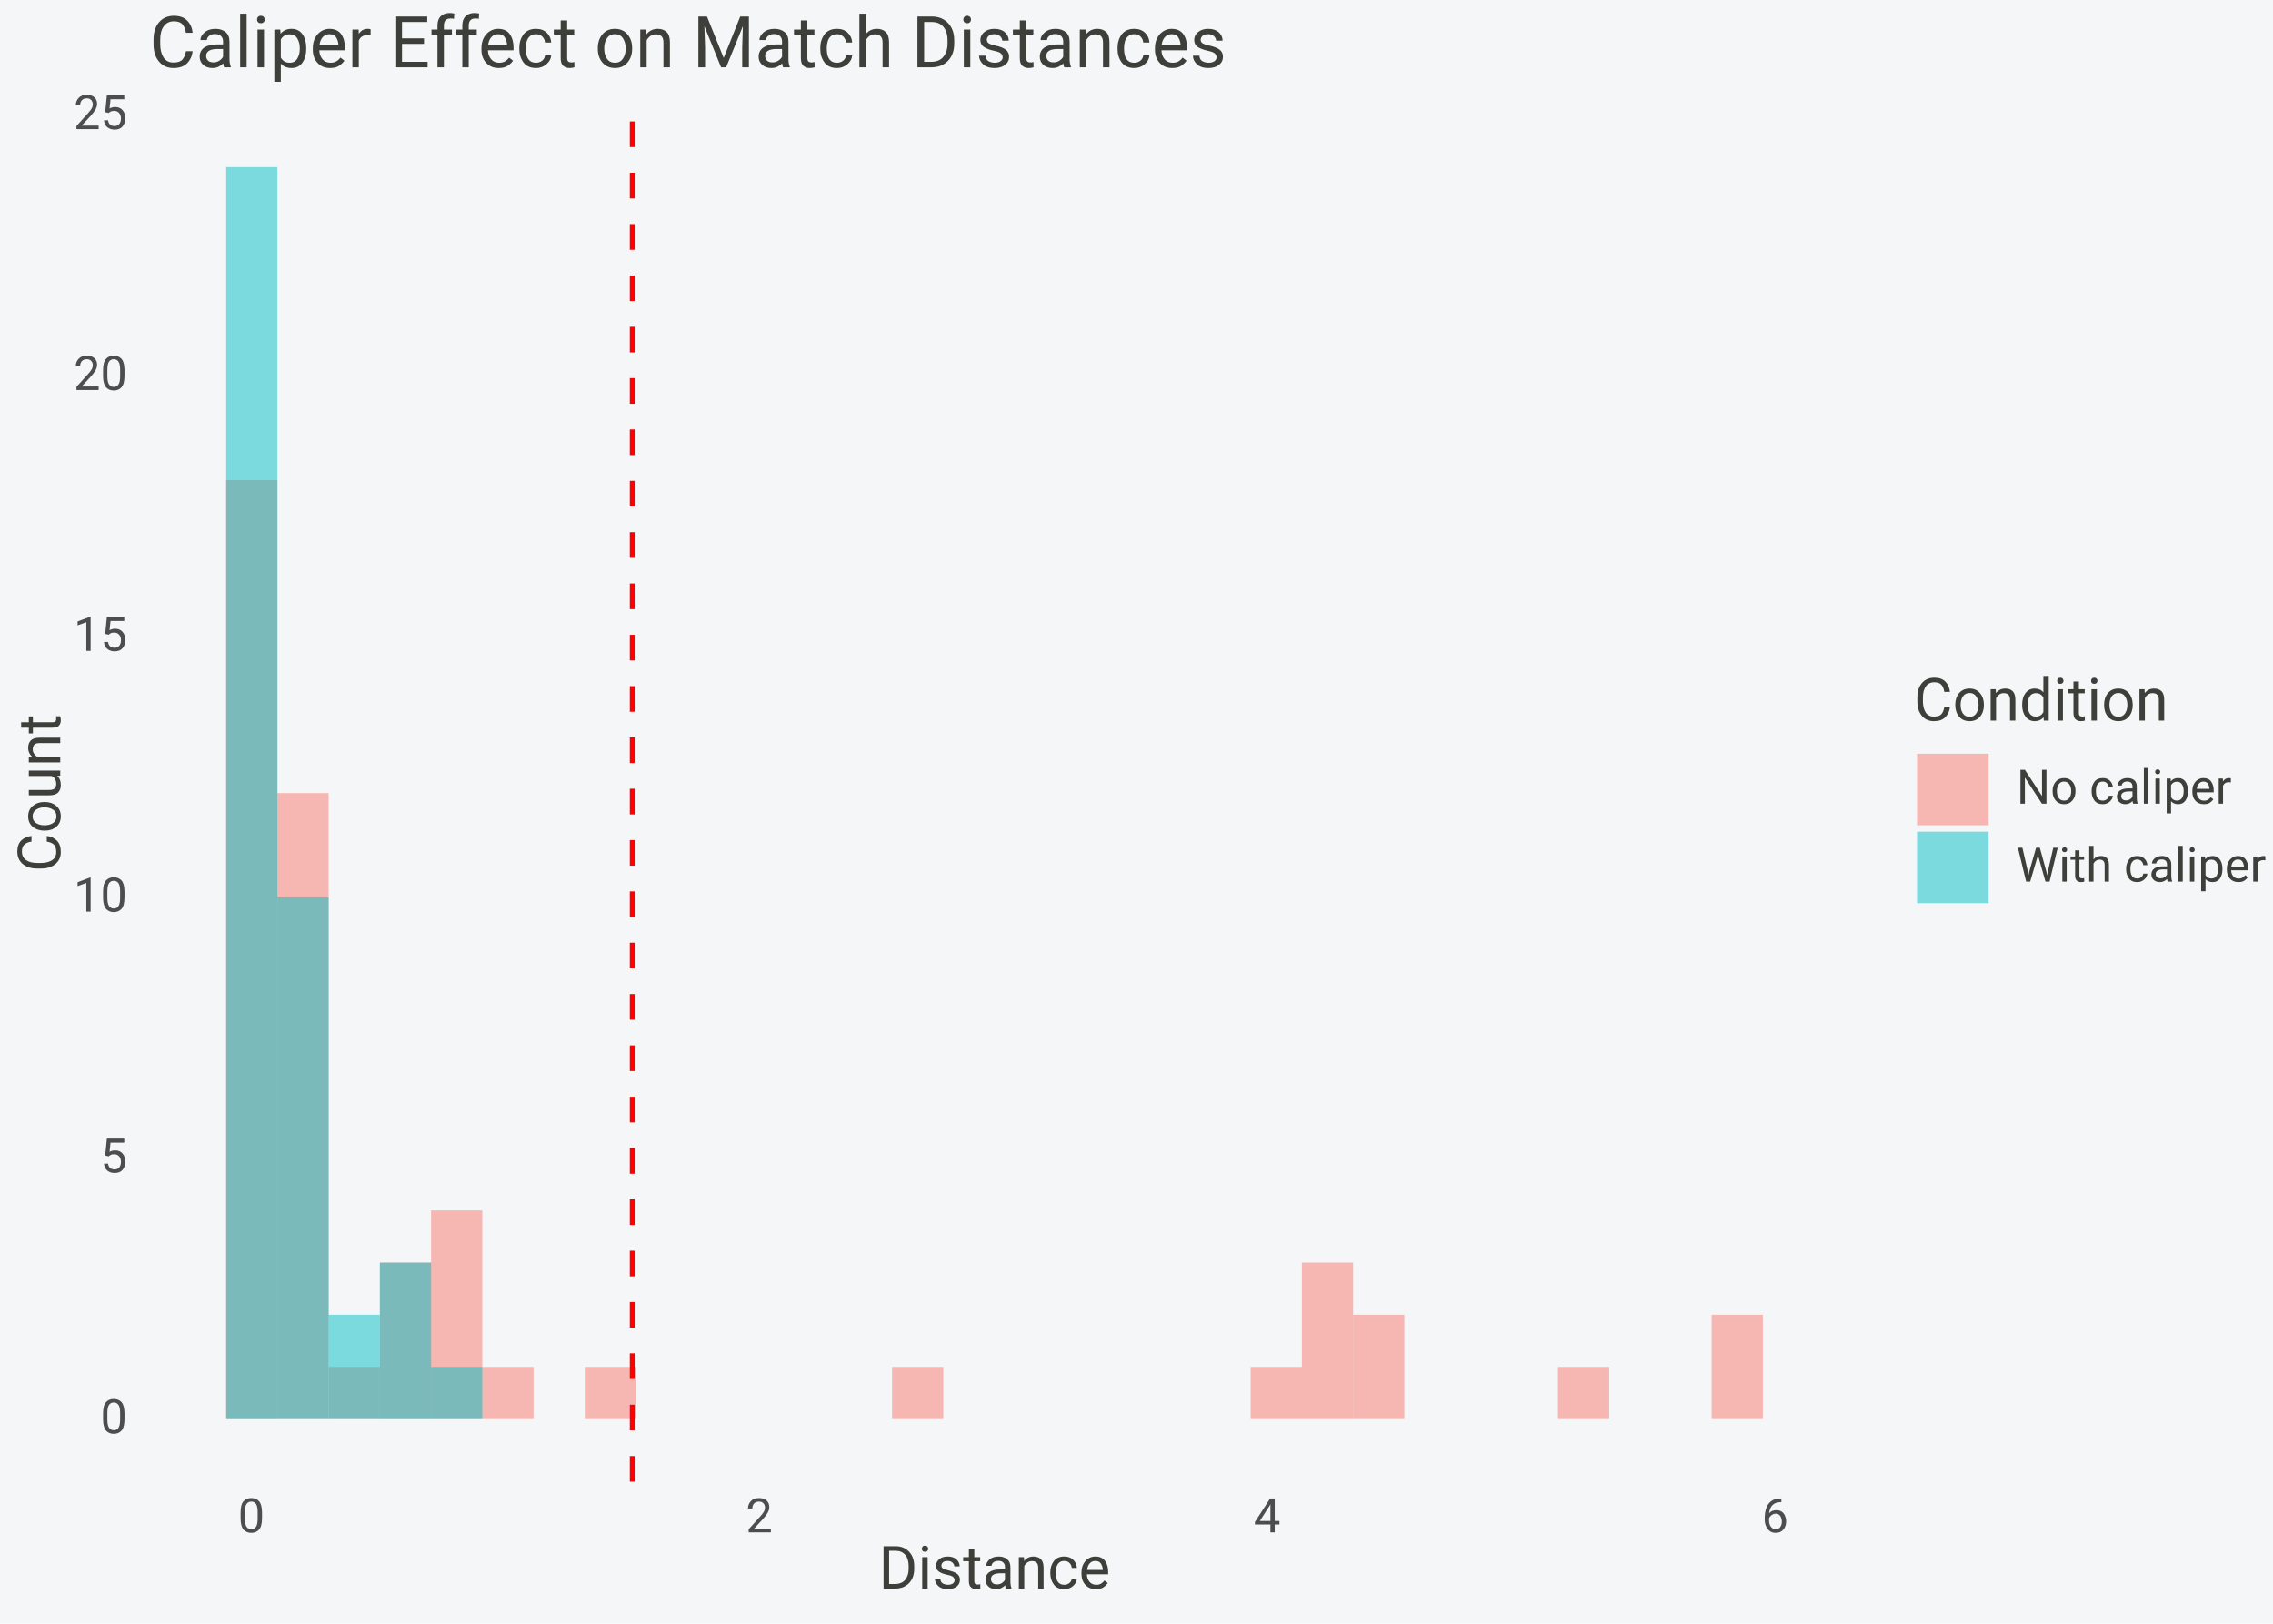
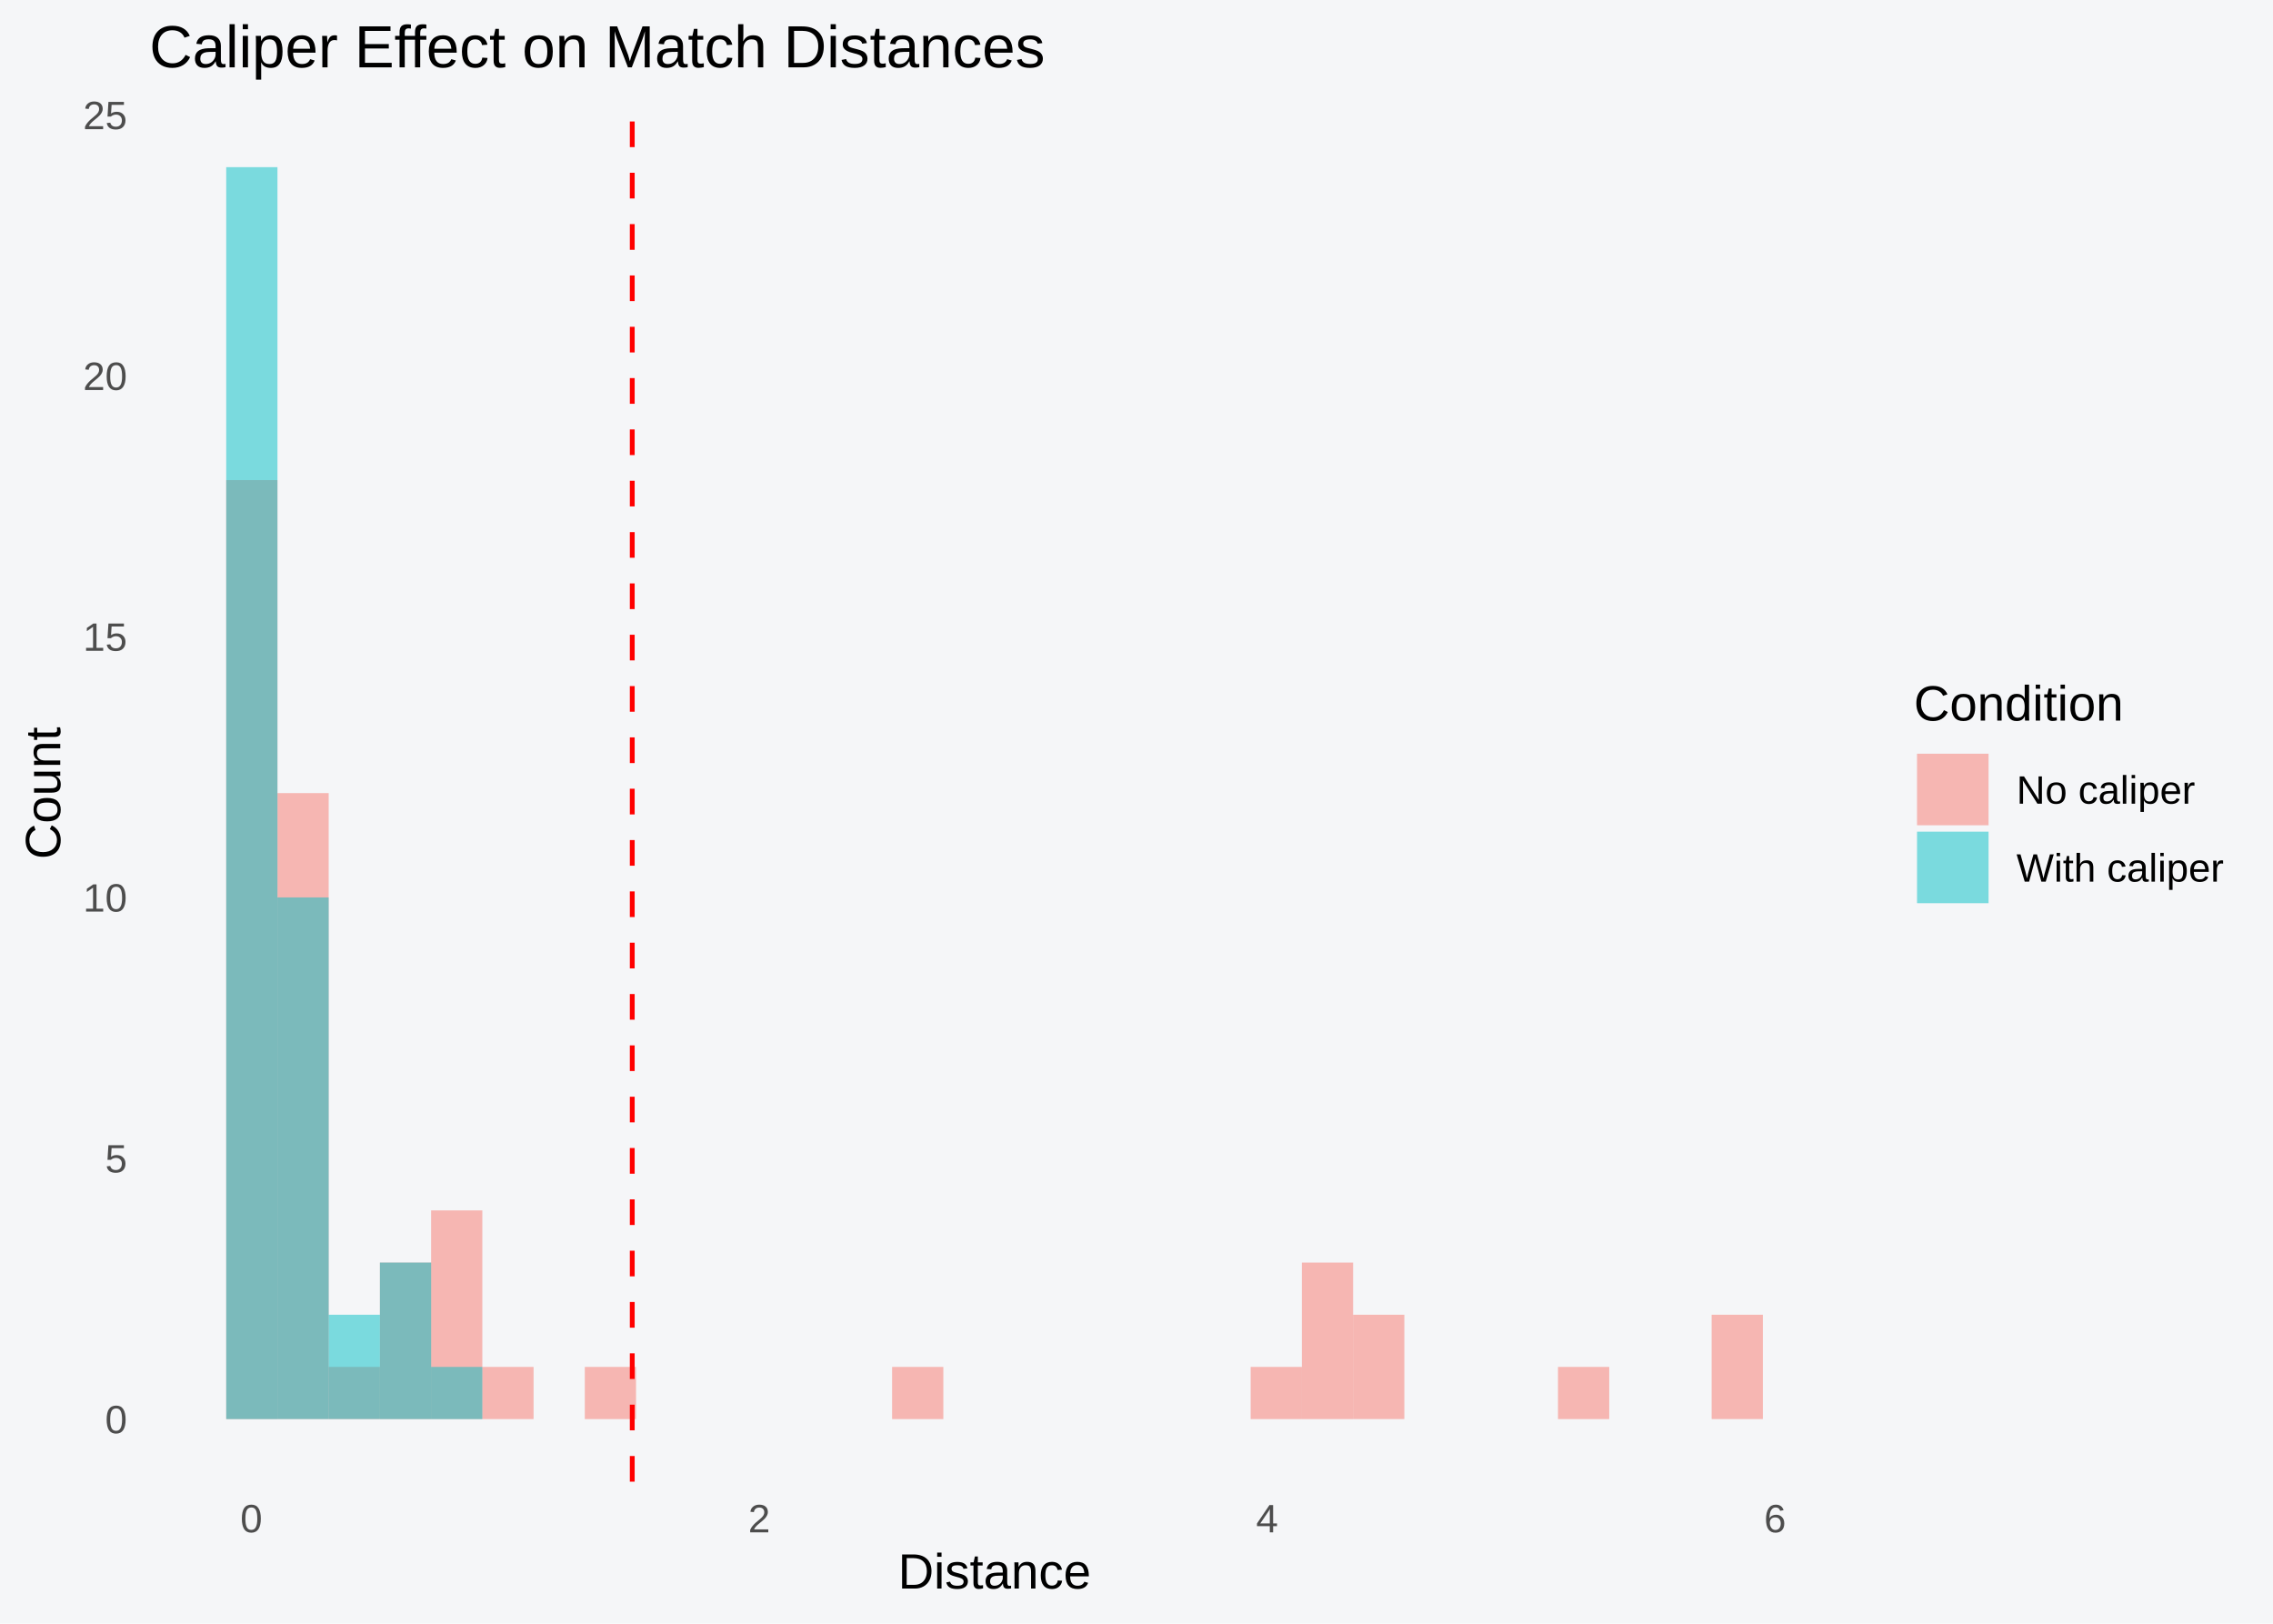
<svg xmlns="http://www.w3.org/2000/svg" width="504.00pt" height="360.00pt" viewBox="0 0 504.00 360.00">
  <g class="svglite">
    <defs>
      <style type="text/css">
-     /* theme-aware-processed */
-     .svglite line, .svglite polyline, .svglite polygon, .svglite path, .svglite circle {
+     .svglite line, .svglite polyline, .svglite polygon, .svglite path, .svglite rect, .svglite circle {
      fill: none;
-       stroke: #3E3F3A;
-       stroke-linecap: round;
-       stroke-linejoin: round;
-       stroke-miterlimit: 10.00;
-     }
-     .svglite &gt; g &gt; rect {
-       fill: none;
-       stroke: #3E3F3A;
+       stroke: #000000;
      stroke-linecap: round;
      stroke-linejoin: round;
      stroke-miterlimit: 10.00;
    }
    .svglite text {
      white-space: pre;
-       fill: #3E3F3A;
    }
    .svglite g.glyphgroup path {
      fill: inherit;
      stroke: none;
    }
  </style>
    </defs>
    <rect width="100%" height="100%" style="stroke: none; fill: #F5F6F8;" />
    <defs>
      <clipPath id="cpMC4wMHw1MDQuMDB8MC4wMHwzNjAuMDA=">
        <rect x="0.00" y="0.00" width="504.00" height="360.00" />
      </clipPath>
    </defs>
    <g clip-path="url(#cpMC4wMHw1MDQuMDB8MC4wMHwzNjAuMDA=)">
-       <rect x="0.00" y="0.00" width="504.00" height="360.00" style="stroke-width: 1.07; stroke: none;" /> fill: #F5F6F8;' /&gt; fill: #F5F6F8;' /&gt; fill: #F5F6F8;' /&gt;
- </g>
+       <rect x="0.00" y="0.00" width="504.00" height="360.00" style="stroke-width: 1.07; stroke: none;" />
+     </g>
    <defs>
      <clipPath id="cpMzMuMTN8NDA3LjkyfDIzLjE4fDMyOC41MA==">
        <rect x="33.13" y="23.18" width="374.79" height="305.33" />
      </clipPath>
    </defs>
    <g clip-path="url(#cpMzMuMTN8NDA3LjkyfDIzLjE4fDMyOC41MA==)">
-       <rect x="33.13" y="23.18" width="374.79" height="305.33" style="stroke-width: 1.07; stroke: none;" /> fill: #F5F6F8;' /&gt; fill: #F5F6F8;' /&gt; fill: #F5F6F8;' /&gt;
- <rect x="50.16" y="106.45" width="11.36" height="208.18" style="stroke-width: 1.07; stroke: none; stroke-linecap: butt; stroke-linejoin: miter; fill: #F8766D; fill-opacity: 0.50;" />
+       <rect x="33.13" y="23.18" width="374.79" height="305.33" style="stroke-width: 1.07; stroke: none;" />
+       <rect x="50.16" y="106.45" width="11.36" height="208.18" style="stroke-width: 1.07; stroke: none; stroke-linecap: butt; stroke-linejoin: miter; fill: #F8766D; fill-opacity: 0.50;" />
      <rect x="61.52" y="175.84" width="11.36" height="138.78" style="stroke-width: 1.07; stroke: none; stroke-linecap: butt; stroke-linejoin: miter; fill: #F8766D; fill-opacity: 0.50;" />
      <rect x="72.88" y="303.06" width="11.36" height="11.57" style="stroke-width: 1.07; stroke: none; stroke-linecap: butt; stroke-linejoin: miter; fill: #F8766D; fill-opacity: 0.50;" />
      <rect x="84.24" y="279.93" width="11.36" height="34.70" style="stroke-width: 1.07; stroke: none; stroke-linecap: butt; stroke-linejoin: miter; fill: #F8766D; fill-opacity: 0.50;" />
      <rect x="95.59" y="268.36" width="11.36" height="46.26" style="stroke-width: 1.07; stroke: none; stroke-linecap: butt; stroke-linejoin: miter; fill: #F8766D; fill-opacity: 0.50;" />
      <rect x="106.95" y="303.06" width="11.36" height="11.57" style="stroke-width: 1.07; stroke: none; stroke-linecap: butt; stroke-linejoin: miter; fill: #F8766D; fill-opacity: 0.50;" />
      <rect x="118.31" y="314.63" width="11.36" height="0.00" style="stroke-width: 1.07; stroke: none; stroke-linecap: butt; stroke-linejoin: miter; fill: #F8766D; fill-opacity: 0.50;" />
      <rect x="129.67" y="303.06" width="11.36" height="11.57" style="stroke-width: 1.07; stroke: none; stroke-linecap: butt; stroke-linejoin: miter; fill: #F8766D; fill-opacity: 0.50;" />
      <rect x="141.02" y="314.63" width="11.36" height="0.00" style="stroke-width: 1.07; stroke: none; stroke-linecap: butt; stroke-linejoin: miter; fill: #F8766D; fill-opacity: 0.50;" />
      <rect x="152.38" y="314.63" width="11.36" height="0.00" style="stroke-width: 1.07; stroke: none; stroke-linecap: butt; stroke-linejoin: miter; fill: #F8766D; fill-opacity: 0.50;" />
      <rect x="163.74" y="314.63" width="11.36" height="0.00" style="stroke-width: 1.07; stroke: none; stroke-linecap: butt; stroke-linejoin: miter; fill: #F8766D; fill-opacity: 0.50;" />
      <rect x="175.09" y="314.63" width="11.36" height="0.00" style="stroke-width: 1.07; stroke: none; stroke-linecap: butt; stroke-linejoin: miter; fill: #F8766D; fill-opacity: 0.50;" />
      <rect x="186.45" y="314.63" width="11.36" height="0.00" style="stroke-width: 1.07; stroke: none; stroke-linecap: butt; stroke-linejoin: miter; fill: #F8766D; fill-opacity: 0.50;" />
      <rect x="197.81" y="303.06" width="11.36" height="11.57" style="stroke-width: 1.07; stroke: none; stroke-linecap: butt; stroke-linejoin: miter; fill: #F8766D; fill-opacity: 0.50;" />
      <rect x="209.17" y="314.63" width="11.36" height="0.00" style="stroke-width: 1.07; stroke: none; stroke-linecap: butt; stroke-linejoin: miter; fill: #F8766D; fill-opacity: 0.50;" />
      <rect x="220.52" y="314.63" width="11.36" height="0.00" style="stroke-width: 1.07; stroke: none; stroke-linecap: butt; stroke-linejoin: miter; fill: #F8766D; fill-opacity: 0.50;" />
      <rect x="231.88" y="314.63" width="11.36" height="0.00" style="stroke-width: 1.07; stroke: none; stroke-linecap: butt; stroke-linejoin: miter; fill: #F8766D; fill-opacity: 0.50;" />
      <rect x="243.24" y="314.63" width="11.36" height="0.00" style="stroke-width: 1.07; stroke: none; stroke-linecap: butt; stroke-linejoin: miter; fill: #F8766D; fill-opacity: 0.50;" />
      <rect x="254.60" y="314.63" width="11.36" height="0.00" style="stroke-width: 1.07; stroke: none; stroke-linecap: butt; stroke-linejoin: miter; fill: #F8766D; fill-opacity: 0.50;" />
      <rect x="265.95" y="314.63" width="11.36" height="0.00" style="stroke-width: 1.07; stroke: none; stroke-linecap: butt; stroke-linejoin: miter; fill: #F8766D; fill-opacity: 0.50;" />
      <rect x="277.31" y="303.06" width="11.36" height="11.57" style="stroke-width: 1.07; stroke: none; stroke-linecap: butt; stroke-linejoin: miter; fill: #F8766D; fill-opacity: 0.50;" />
      <rect x="288.67" y="279.93" width="11.36" height="34.70" style="stroke-width: 1.07; stroke: none; stroke-linecap: butt; stroke-linejoin: miter; fill: #F8766D; fill-opacity: 0.50;" />
      <rect x="300.03" y="291.49" width="11.36" height="23.13" style="stroke-width: 1.07; stroke: none; stroke-linecap: butt; stroke-linejoin: miter; fill: #F8766D; fill-opacity: 0.50;" />
      <rect x="311.38" y="314.63" width="11.36" height="0.00" style="stroke-width: 1.07; stroke: none; stroke-linecap: butt; stroke-linejoin: miter; fill: #F8766D; fill-opacity: 0.50;" />
      <rect x="322.74" y="314.63" width="11.36" height="0.00" style="stroke-width: 1.07; stroke: none; stroke-linecap: butt; stroke-linejoin: miter; fill: #F8766D; fill-opacity: 0.50;" />
      <rect x="334.10" y="314.63" width="11.36" height="0.00" style="stroke-width: 1.07; stroke: none; stroke-linecap: butt; stroke-linejoin: miter; fill: #F8766D; fill-opacity: 0.50;" />
      <rect x="345.46" y="303.06" width="11.36" height="11.57" style="stroke-width: 1.07; stroke: none; stroke-linecap: butt; stroke-linejoin: miter; fill: #F8766D; fill-opacity: 0.50;" />
      <rect x="356.81" y="314.63" width="11.36" height="0.00" style="stroke-width: 1.07; stroke: none; stroke-linecap: butt; stroke-linejoin: miter; fill: #F8766D; fill-opacity: 0.50;" />
      <rect x="368.17" y="314.63" width="11.36" height="0.00" style="stroke-width: 1.07; stroke: none; stroke-linecap: butt; stroke-linejoin: miter; fill: #F8766D; fill-opacity: 0.50;" />
      <rect x="379.53" y="291.49" width="11.36" height="23.13" style="stroke-width: 1.07; stroke: none; stroke-linecap: butt; stroke-linejoin: miter; fill: #F8766D; fill-opacity: 0.50;" />
      <rect x="50.16" y="37.06" width="11.36" height="277.57" style="stroke-width: 1.07; stroke: none; stroke-linecap: butt; stroke-linejoin: miter; fill: #00BFC4; fill-opacity: 0.50;" />
      <rect x="61.52" y="198.97" width="11.36" height="115.65" style="stroke-width: 1.07; stroke: none; stroke-linecap: butt; stroke-linejoin: miter; fill: #00BFC4; fill-opacity: 0.50;" />
      <rect x="72.88" y="291.49" width="11.36" height="23.13" style="stroke-width: 1.07; stroke: none; stroke-linecap: butt; stroke-linejoin: miter; fill: #00BFC4; fill-opacity: 0.50;" />
      <rect x="84.24" y="279.93" width="11.36" height="34.70" style="stroke-width: 1.07; stroke: none; stroke-linecap: butt; stroke-linejoin: miter; fill: #00BFC4; fill-opacity: 0.50;" />
      <rect x="95.59" y="303.06" width="11.36" height="11.57" style="stroke-width: 1.07; stroke: none; stroke-linecap: butt; stroke-linejoin: miter; fill: #00BFC4; fill-opacity: 0.50;" />
      <rect x="106.95" y="314.63" width="11.36" height="0.00" style="stroke-width: 1.07; stroke: none; stroke-linecap: butt; stroke-linejoin: miter; fill: #00BFC4; fill-opacity: 0.50;" />
      <rect x="118.31" y="314.63" width="11.36" height="0.00" style="stroke-width: 1.07; stroke: none; stroke-linecap: butt; stroke-linejoin: miter; fill: #00BFC4; fill-opacity: 0.50;" />
      <rect x="129.67" y="314.63" width="11.36" height="0.00" style="stroke-width: 1.07; stroke: none; stroke-linecap: butt; stroke-linejoin: miter; fill: #00BFC4; fill-opacity: 0.50;" />
      <rect x="141.02" y="314.63" width="11.36" height="0.00" style="stroke-width: 1.07; stroke: none; stroke-linecap: butt; stroke-linejoin: miter; fill: #00BFC4; fill-opacity: 0.50;" />
      <rect x="152.38" y="314.63" width="11.36" height="0.00" style="stroke-width: 1.07; stroke: none; stroke-linecap: butt; stroke-linejoin: miter; fill: #00BFC4; fill-opacity: 0.50;" />
      <rect x="163.74" y="314.63" width="11.36" height="0.00" style="stroke-width: 1.07; stroke: none; stroke-linecap: butt; stroke-linejoin: miter; fill: #00BFC4; fill-opacity: 0.50;" />
      <rect x="175.09" y="314.63" width="11.36" height="0.00" style="stroke-width: 1.07; stroke: none; stroke-linecap: butt; stroke-linejoin: miter; fill: #00BFC4; fill-opacity: 0.50;" />
      <rect x="186.45" y="314.63" width="11.36" height="0.00" style="stroke-width: 1.07; stroke: none; stroke-linecap: butt; stroke-linejoin: miter; fill: #00BFC4; fill-opacity: 0.50;" />
      <rect x="197.81" y="314.63" width="11.36" height="0.00" style="stroke-width: 1.07; stroke: none; stroke-linecap: butt; stroke-linejoin: miter; fill: #00BFC4; fill-opacity: 0.50;" />
      <rect x="209.17" y="314.63" width="11.36" height="0.00" style="stroke-width: 1.07; stroke: none; stroke-linecap: butt; stroke-linejoin: miter; fill: #00BFC4; fill-opacity: 0.50;" />
      <rect x="220.52" y="314.63" width="11.36" height="0.00" style="stroke-width: 1.07; stroke: none; stroke-linecap: butt; stroke-linejoin: miter; fill: #00BFC4; fill-opacity: 0.50;" />
      <rect x="231.88" y="314.63" width="11.36" height="0.00" style="stroke-width: 1.07; stroke: none; stroke-linecap: butt; stroke-linejoin: miter; fill: #00BFC4; fill-opacity: 0.50;" />
      <rect x="243.24" y="314.63" width="11.36" height="0.00" style="stroke-width: 1.07; stroke: none; stroke-linecap: butt; stroke-linejoin: miter; fill: #00BFC4; fill-opacity: 0.50;" />
      <rect x="254.60" y="314.63" width="11.36" height="0.00" style="stroke-width: 1.07; stroke: none; stroke-linecap: butt; stroke-linejoin: miter; fill: #00BFC4; fill-opacity: 0.50;" />
      <rect x="265.95" y="314.63" width="11.36" height="0.00" style="stroke-width: 1.07; stroke: none; stroke-linecap: butt; stroke-linejoin: miter; fill: #00BFC4; fill-opacity: 0.50;" />
      <rect x="277.31" y="314.63" width="11.36" height="0.00" style="stroke-width: 1.07; stroke: none; stroke-linecap: butt; stroke-linejoin: miter; fill: #00BFC4; fill-opacity: 0.50;" />
      <rect x="288.67" y="314.63" width="11.36" height="0.00" style="stroke-width: 1.07; stroke: none; stroke-linecap: butt; stroke-linejoin: miter; fill: #00BFC4; fill-opacity: 0.50;" />
      <rect x="300.03" y="314.63" width="11.36" height="0.00" style="stroke-width: 1.07; stroke: none; stroke-linecap: butt; stroke-linejoin: miter; fill: #00BFC4; fill-opacity: 0.50;" />
      <rect x="311.38" y="314.63" width="11.36" height="0.00" style="stroke-width: 1.07; stroke: none; stroke-linecap: butt; stroke-linejoin: miter; fill: #00BFC4; fill-opacity: 0.50;" />
      <rect x="322.74" y="314.63" width="11.36" height="0.00" style="stroke-width: 1.07; stroke: none; stroke-linecap: butt; stroke-linejoin: miter; fill: #00BFC4; fill-opacity: 0.50;" />
      <rect x="334.10" y="314.63" width="11.36" height="0.00" style="stroke-width: 1.07; stroke: none; stroke-linecap: butt; stroke-linejoin: miter; fill: #00BFC4; fill-opacity: 0.50;" />
      <rect x="345.46" y="314.63" width="11.36" height="0.00" style="stroke-width: 1.07; stroke: none; stroke-linecap: butt; stroke-linejoin: miter; fill: #00BFC4; fill-opacity: 0.50;" />
      <rect x="356.81" y="314.63" width="11.36" height="0.00" style="stroke-width: 1.07; stroke: none; stroke-linecap: butt; stroke-linejoin: miter; fill: #00BFC4; fill-opacity: 0.50;" />
      <rect x="368.17" y="314.63" width="11.36" height="0.00" style="stroke-width: 1.07; stroke: none; stroke-linecap: butt; stroke-linejoin: miter; fill: #00BFC4; fill-opacity: 0.50;" />
      <rect x="379.53" y="314.63" width="11.36" height="0.00" style="stroke-width: 1.07; stroke: none; stroke-linecap: butt; stroke-linejoin: miter; fill: #00BFC4; fill-opacity: 0.50;" />
      <line x1="140.19" y1="328.50" x2="140.19" y2="23.18" style="stroke-width: 1.07; stroke: #FF0000; stroke-dasharray: 5.69,5.69; stroke-linecap: butt;" />
    </g>
    <g clip-path="url(#cpMC4wMHw1MDQuMDB8MC4wMHwzNjAuMDA=)">
-       <text x="28.20" y="317.78" text-anchor="end" style="font-size: 0.88em;fill: #4D4D4D; font-family: &quot;Roboto&quot;, -apple-system, BlinkMacSystemFont, &quot;Segoe UI&quot;, system-ui, sans-serif;">0</text>
-       <text x="28.20" y="259.95" text-anchor="end" style="font-size: 0.88em;fill: #4D4D4D; font-family: &quot;Roboto&quot;, -apple-system, BlinkMacSystemFont, &quot;Segoe UI&quot;, system-ui, sans-serif;">5</text>
-       <text x="28.20" y="202.12" text-anchor="end" style="font-size: 0.88em;fill: #4D4D4D; font-family: &quot;Roboto&quot;, -apple-system, BlinkMacSystemFont, &quot;Segoe UI&quot;, system-ui, sans-serif;">10</text>
-       <text x="28.20" y="144.29" text-anchor="end" style="font-size: 0.88em;fill: #4D4D4D; font-family: &quot;Roboto&quot;, -apple-system, BlinkMacSystemFont, &quot;Segoe UI&quot;, system-ui, sans-serif;">15</text>
-       <text x="28.20" y="86.47" text-anchor="end" style="font-size: 0.88em;fill: #4D4D4D; font-family: &quot;Roboto&quot;, -apple-system, BlinkMacSystemFont, &quot;Segoe UI&quot;, system-ui, sans-serif;">20</text>
-       <text x="28.20" y="28.64" text-anchor="end" style="font-size: 0.88em;fill: #4D4D4D; font-family: &quot;Roboto&quot;, -apple-system, BlinkMacSystemFont, &quot;Segoe UI&quot;, system-ui, sans-serif;">25</text>
-       <text x="55.73" y="339.74" text-anchor="middle" style="font-size: 0.88em;fill: #4D4D4D; font-family: &quot;Roboto&quot;, -apple-system, BlinkMacSystemFont, &quot;Segoe UI&quot;, system-ui, sans-serif;">0</text>
-       <text x="168.35" y="339.74" text-anchor="middle" style="font-size: 0.88em;fill: #4D4D4D; font-family: &quot;Roboto&quot;, -apple-system, BlinkMacSystemFont, &quot;Segoe UI&quot;, system-ui, sans-serif;">2</text>
-       <text x="280.96" y="339.74" text-anchor="middle" style="font-size: 0.88em;fill: #4D4D4D; font-family: &quot;Roboto&quot;, -apple-system, BlinkMacSystemFont, &quot;Segoe UI&quot;, system-ui, sans-serif;">4</text>
-       <text x="393.58" y="339.74" text-anchor="middle" style="font-size: 0.88em;fill: #4D4D4D; font-family: &quot;Roboto&quot;, -apple-system, BlinkMacSystemFont, &quot;Segoe UI&quot;, system-ui, sans-serif;">6</text>
-       <text x="220.52" y="352.20" text-anchor="middle" style="font-size: 1.1em; font-family: &quot;Roboto&quot;, -apple-system, BlinkMacSystemFont, &quot;Segoe UI&quot;, system-ui, sans-serif;">Distance</text>
-       <text transform="translate(13.36,175.84) rotate(-90)" text-anchor="middle" style="font-size: 1.1em; font-family: &quot;Roboto&quot;, -apple-system, BlinkMacSystemFont, &quot;Segoe UI&quot;, system-ui, sans-serif;">Count</text>
-       <rect x="418.88" y="145.24" width="79.64" height="61.19" style="stroke-width: 1.07; stroke: none;" /> fill: #F5F6F8;' /&gt; fill: #F5F6F8;' /&gt; fill: #F5F6F8;' /&gt;
- <text x="424.36" y="159.76" style="font-size: 1.1em; font-family: &quot;Roboto&quot;, -apple-system, BlinkMacSystemFont, &quot;Segoe UI&quot;, system-ui, sans-serif;">Condition</text>
+       <text x="28.20" y="317.78" text-anchor="end" style="font-size: 8.80px;fill: #4D4D4D; font-family: &quot;Arial&quot;;" textLength="4.89px" lengthAdjust="spacingAndGlyphs">0</text>
+       <text x="28.20" y="259.95" text-anchor="end" style="font-size: 8.80px;fill: #4D4D4D; font-family: &quot;Arial&quot;;" textLength="4.89px" lengthAdjust="spacingAndGlyphs">5</text>
+       <text x="28.20" y="202.12" text-anchor="end" style="font-size: 8.80px;fill: #4D4D4D; font-family: &quot;Arial&quot;;" textLength="9.78px" lengthAdjust="spacingAndGlyphs">10</text>
+       <text x="28.20" y="144.29" text-anchor="end" style="font-size: 8.80px;fill: #4D4D4D; font-family: &quot;Arial&quot;;" textLength="9.78px" lengthAdjust="spacingAndGlyphs">15</text>
+       <text x="28.20" y="86.47" text-anchor="end" style="font-size: 8.80px;fill: #4D4D4D; font-family: &quot;Arial&quot;;" textLength="9.78px" lengthAdjust="spacingAndGlyphs">20</text>
+       <text x="28.20" y="28.64" text-anchor="end" style="font-size: 8.80px;fill: #4D4D4D; font-family: &quot;Arial&quot;;" textLength="9.78px" lengthAdjust="spacingAndGlyphs">25</text>
+       <text x="55.73" y="339.74" text-anchor="middle" style="font-size: 8.80px;fill: #4D4D4D; font-family: &quot;Arial&quot;;" textLength="4.89px" lengthAdjust="spacingAndGlyphs">0</text>
+       <text x="168.35" y="339.74" text-anchor="middle" style="font-size: 8.80px;fill: #4D4D4D; font-family: &quot;Arial&quot;;" textLength="4.89px" lengthAdjust="spacingAndGlyphs">2</text>
+       <text x="280.96" y="339.74" text-anchor="middle" style="font-size: 8.80px;fill: #4D4D4D; font-family: &quot;Arial&quot;;" textLength="4.89px" lengthAdjust="spacingAndGlyphs">4</text>
+       <text x="393.58" y="339.74" text-anchor="middle" style="font-size: 8.80px;fill: #4D4D4D; font-family: &quot;Arial&quot;;" textLength="4.89px" lengthAdjust="spacingAndGlyphs">6</text>
+       <text x="220.52" y="352.20" text-anchor="middle" style="font-size: 11.00px; font-family: &quot;Arial&quot;;" textLength="42.81px" lengthAdjust="spacingAndGlyphs">Distance</text>
+       <text transform="translate(13.36,175.84) rotate(-90)" text-anchor="middle" style="font-size: 11.00px; font-family: &quot;Arial&quot;;" textLength="29.38px" lengthAdjust="spacingAndGlyphs">Count</text>
+       <rect x="418.88" y="145.24" width="79.64" height="61.19" style="stroke-width: 1.07; stroke: none;" />
+       <text x="424.36" y="159.76" style="font-size: 11.00px; font-family: &quot;Arial&quot;;" textLength="46.50px" lengthAdjust="spacingAndGlyphs">Condition</text>
      <rect x="425.07" y="167.11" width="15.86" height="15.86" style="stroke-width: 1.07; stroke: none; stroke-linecap: butt; stroke-linejoin: miter; fill: #F8766D; fill-opacity: 0.50;" />
      <rect x="425.07" y="184.39" width="15.86" height="15.86" style="stroke-width: 1.07; stroke: none; stroke-linecap: butt; stroke-linejoin: miter; fill: #00BFC4; fill-opacity: 0.50;" />
-       <text x="447.12" y="178.19" style="font-size: 0.88em; font-family: &quot;Roboto&quot;, -apple-system, BlinkMacSystemFont, &quot;Segoe UI&quot;, system-ui, sans-serif;">No caliper</text>
-       <text x="447.12" y="195.47" style="font-size: 0.88em; font-family: &quot;Roboto&quot;, -apple-system, BlinkMacSystemFont, &quot;Segoe UI&quot;, system-ui, sans-serif;">With caliper</text>
-       <text x="33.13" y="14.93" style="font-size: 1.32em; font-family: &quot;Roboto&quot;, -apple-system, BlinkMacSystemFont, &quot;Segoe UI&quot;, system-ui, sans-serif;">Caliper Effect on Match Distances</text>
+       <text x="447.12" y="178.19" style="font-size: 8.80px; font-family: &quot;Arial&quot;;" textLength="39.59px" lengthAdjust="spacingAndGlyphs">No caliper</text>
+       <text x="447.12" y="195.47" style="font-size: 8.80px; font-family: &quot;Arial&quot;;" textLength="45.92px" lengthAdjust="spacingAndGlyphs">With caliper</text>
+       <text x="33.13" y="14.93" style="font-size: 13.20px; font-family: &quot;Arial&quot;;" textLength="198.30px" lengthAdjust="spacingAndGlyphs">Caliper Effect on Match Distances</text>
    </g>
  </g>
</svg>
